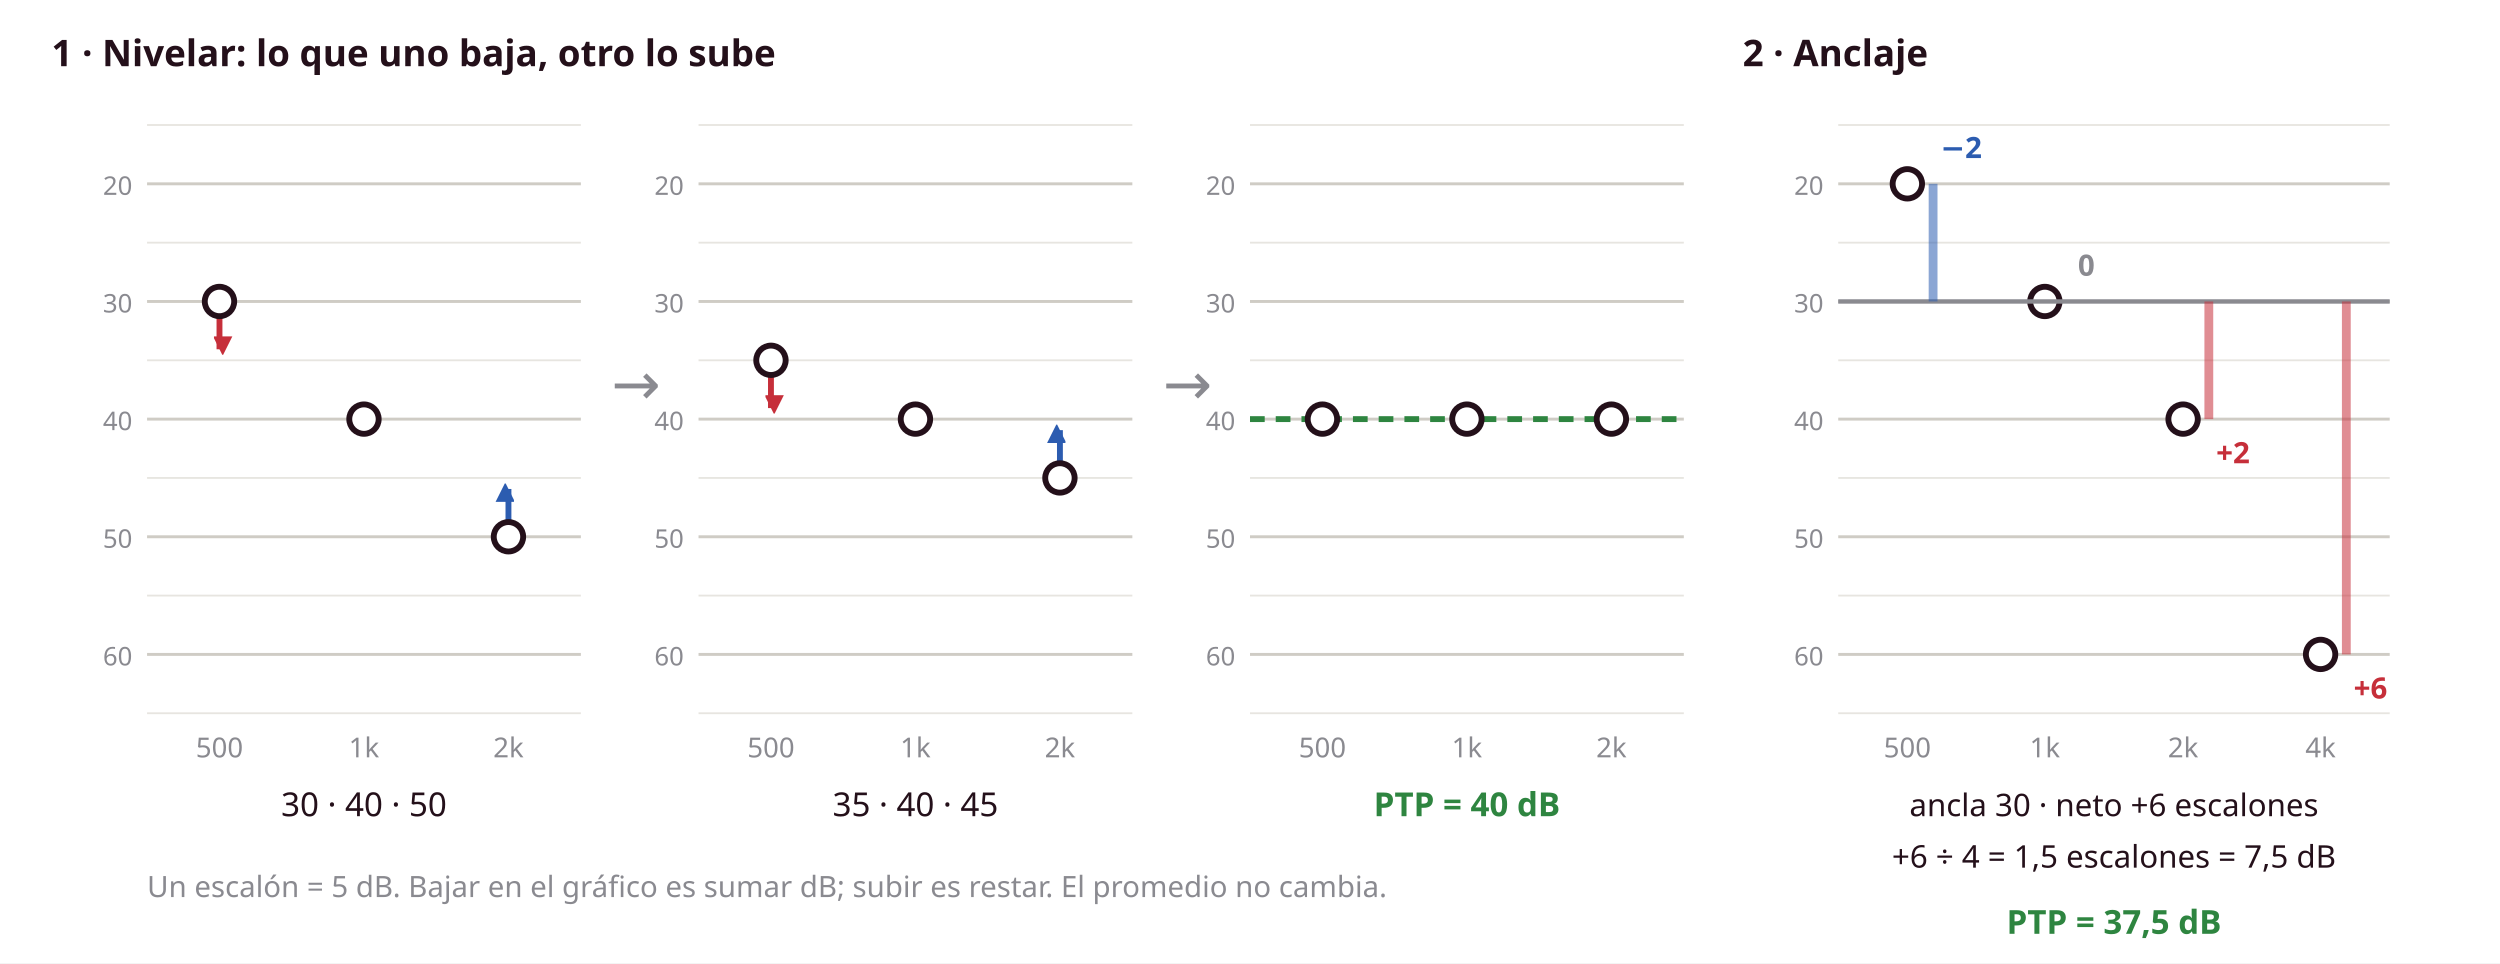
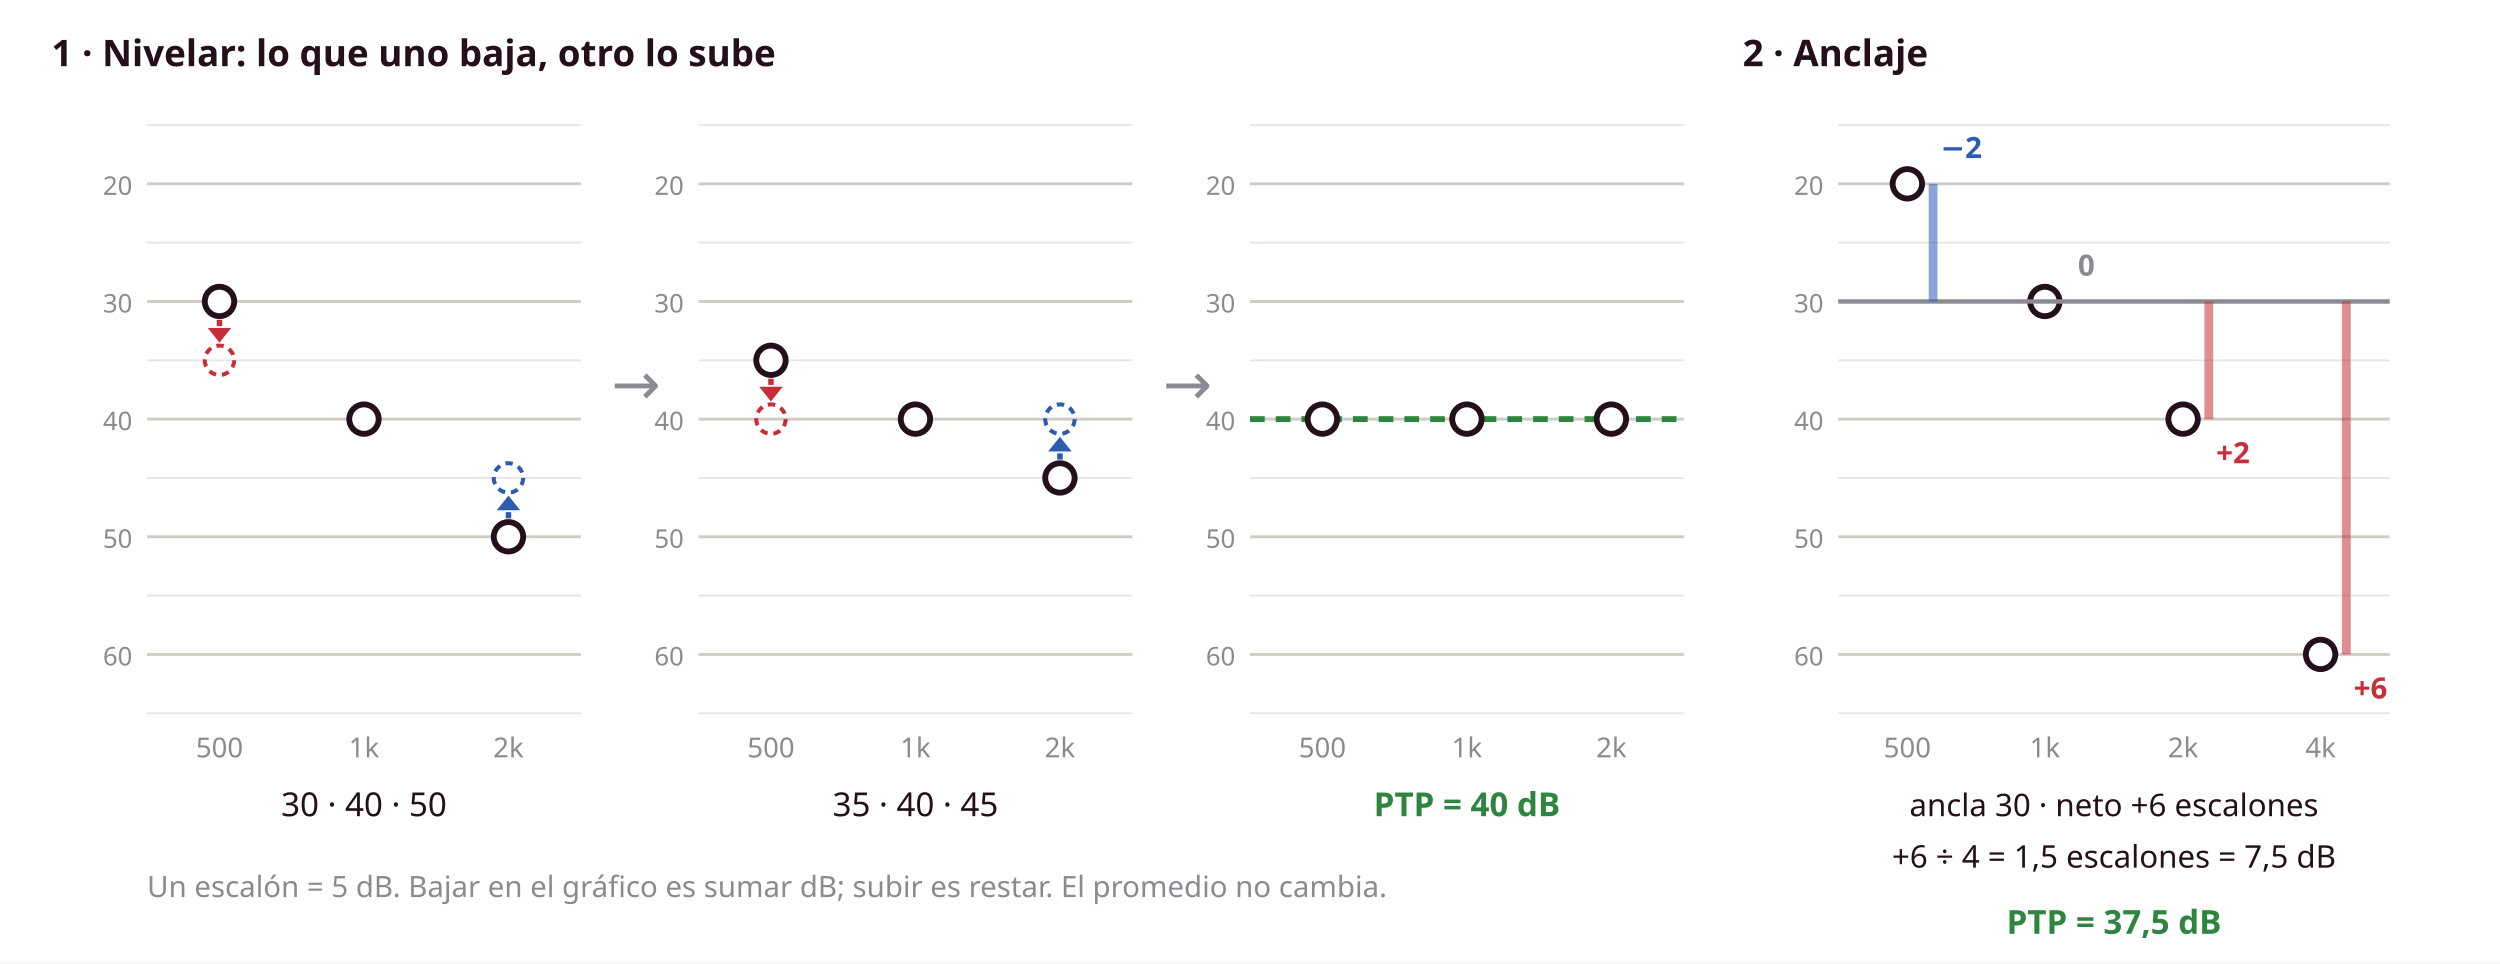
<svg xmlns="http://www.w3.org/2000/svg" viewBox="0 0 680 262" width="680" height="262">
-   <defs>
-     <marker id="punta-b" markerWidth="5" markerHeight="5" refX="3.5" refY="3.5" markerUnits="userSpaceOnUse" orient="auto">
-       <path d="M0,0 L7,3.5 L0,7 z" transform="scale(.75)" fill="#c62f3a" />
-     </marker>
-     <marker id="punta-s" markerWidth="5" markerHeight="5" refX="3.5" refY="3.5" markerUnits="userSpaceOnUse" orient="auto">
-       <path d="M0,0 L7,3.5 L0,7 z" transform="scale(.75)" fill="#2c5cb0" />
-     </marker>
-   </defs>
  <rect width="680" height="262" fill="#fff" />
  <text x="14.0" y="18.0" font-family="'Plus Jakarta Sans', sans-serif" font-size="10" fill="#24101a" text-anchor="start" font-weight="700">1 · Nivelar: lo que uno baja, otro lo sube</text>
  <line x1="40" y1="34.0" x2="158" y2="34.0" stroke="#e7e5e0" stroke-width="0.5" />
  <line x1="40" y1="50.0" x2="158" y2="50.0" stroke="#cfccc5" stroke-width="0.8" />
  <text x="36.0" y="53.0" font-family="'Plus Jakarta Sans', sans-serif" font-size="7" fill="#8a8a90" text-anchor="end" font-weight="400">20</text>
  <line x1="40" y1="66.0" x2="158" y2="66.0" stroke="#e7e5e0" stroke-width="0.5" />
  <line x1="40" y1="82.0" x2="158" y2="82.0" stroke="#cfccc5" stroke-width="0.8" />
  <text x="36.0" y="85.0" font-family="'Plus Jakarta Sans', sans-serif" font-size="7" fill="#8a8a90" text-anchor="end" font-weight="400">30</text>
  <line x1="40" y1="98.0" x2="158" y2="98.0" stroke="#e7e5e0" stroke-width="0.5" />
  <line x1="40" y1="114.0" x2="158" y2="114.0" stroke="#cfccc5" stroke-width="0.8" />
  <text x="36.0" y="117.0" font-family="'Plus Jakarta Sans', sans-serif" font-size="7" fill="#8a8a90" text-anchor="end" font-weight="400">40</text>
  <line x1="40" y1="130.0" x2="158" y2="130.0" stroke="#e7e5e0" stroke-width="0.5" />
  <line x1="40" y1="146.0" x2="158" y2="146.0" stroke="#cfccc5" stroke-width="0.8" />
  <text x="36.0" y="149.0" font-family="'Plus Jakarta Sans', sans-serif" font-size="7" fill="#8a8a90" text-anchor="end" font-weight="400">50</text>
  <line x1="40" y1="162.0" x2="158" y2="162.0" stroke="#e7e5e0" stroke-width="0.5" />
  <line x1="40" y1="178.0" x2="158" y2="178.0" stroke="#cfccc5" stroke-width="0.8" />
  <text x="36.0" y="181.0" font-family="'Plus Jakarta Sans', sans-serif" font-size="7" fill="#8a8a90" text-anchor="end" font-weight="400">60</text>
  <line x1="40" y1="194.0" x2="158" y2="194.0" stroke="#e7e5e0" stroke-width="0.5" />
-   <line x1="59.7" y1="86.0" x2="59.7" y2="95.0" stroke="#c62f3a" stroke-width="1.6" marker-end="url(#punta-b)" />
-   <line x1="138.3" y1="142.0" x2="138.3" y2="133.0" stroke="#2c5cb0" stroke-width="1.6" marker-end="url(#punta-s)" />
+   <circle cx="59.7" cy="98.0" r="4" fill="none" stroke="#c62f3a" stroke-width="1.1" stroke-dasharray="2 1.6" />
+   <line x1="59.7" y1="87.0" x2="59.7" y2="88.7" stroke="#c62f3a" stroke-width="1.5" />
+   <path d="M56.5,89.2 L62.9,89.2 L59.7,93.2 z" fill="#c62f3a" />
+   <circle cx="138.3" cy="130.0" r="4" fill="none" stroke="#2c5cb0" stroke-width="1.1" stroke-dasharray="2 1.6" />
+   <line x1="138.3" y1="141.0" x2="138.3" y2="139.3" stroke="#2c5cb0" stroke-width="1.5" />
+   <path d="M135.1,138.8 L141.5,138.8 L138.3,134.8 z" fill="#2c5cb0" />
  <circle cx="59.7" cy="82.0" r="4" fill="#fff" stroke="#24101a" stroke-width="1.6" />
  <circle cx="99.0" cy="114.0" r="4" fill="#fff" stroke="#24101a" stroke-width="1.6" />
  <circle cx="138.3" cy="146.0" r="4" fill="#fff" stroke="#24101a" stroke-width="1.6" />
  <text x="59.7" y="206.0" font-family="'Plus Jakarta Sans', sans-serif" font-size="7.5" fill="#8a8a90" text-anchor="middle" font-weight="400">500</text>
  <text x="99.0" y="206.0" font-family="'Plus Jakarta Sans', sans-serif" font-size="7.5" fill="#8a8a90" text-anchor="middle" font-weight="400">1k</text>
  <text x="138.3" y="206.0" font-family="'Plus Jakarta Sans', sans-serif" font-size="7.5" fill="#8a8a90" text-anchor="middle" font-weight="400">2k</text>
  <text x="99.0" y="222.0" font-family="'Plus Jakarta Sans', sans-serif" font-size="9" fill="#24101a" text-anchor="middle" font-weight="400">30 · 40 · 50</text>
  <text x="173.0" y="110.0" font-family="'Plus Jakarta Sans', sans-serif" font-size="16" fill="#8a8a90" text-anchor="middle" font-weight="400">→</text>
  <line x1="190" y1="34.0" x2="308" y2="34.0" stroke="#e7e5e0" stroke-width="0.5" />
  <line x1="190" y1="50.0" x2="308" y2="50.0" stroke="#cfccc5" stroke-width="0.8" />
  <text x="186.0" y="53.0" font-family="'Plus Jakarta Sans', sans-serif" font-size="7" fill="#8a8a90" text-anchor="end" font-weight="400">20</text>
  <line x1="190" y1="66.0" x2="308" y2="66.0" stroke="#e7e5e0" stroke-width="0.5" />
  <line x1="190" y1="82.0" x2="308" y2="82.0" stroke="#cfccc5" stroke-width="0.8" />
  <text x="186.0" y="85.0" font-family="'Plus Jakarta Sans', sans-serif" font-size="7" fill="#8a8a90" text-anchor="end" font-weight="400">30</text>
  <line x1="190" y1="98.0" x2="308" y2="98.0" stroke="#e7e5e0" stroke-width="0.5" />
  <line x1="190" y1="114.0" x2="308" y2="114.0" stroke="#cfccc5" stroke-width="0.8" />
  <text x="186.0" y="117.0" font-family="'Plus Jakarta Sans', sans-serif" font-size="7" fill="#8a8a90" text-anchor="end" font-weight="400">40</text>
  <line x1="190" y1="130.0" x2="308" y2="130.0" stroke="#e7e5e0" stroke-width="0.5" />
  <line x1="190" y1="146.0" x2="308" y2="146.0" stroke="#cfccc5" stroke-width="0.8" />
  <text x="186.0" y="149.0" font-family="'Plus Jakarta Sans', sans-serif" font-size="7" fill="#8a8a90" text-anchor="end" font-weight="400">50</text>
  <line x1="190" y1="162.0" x2="308" y2="162.0" stroke="#e7e5e0" stroke-width="0.5" />
  <line x1="190" y1="178.0" x2="308" y2="178.0" stroke="#cfccc5" stroke-width="0.8" />
  <text x="186.0" y="181.0" font-family="'Plus Jakarta Sans', sans-serif" font-size="7" fill="#8a8a90" text-anchor="end" font-weight="400">60</text>
  <line x1="190" y1="194.0" x2="308" y2="194.0" stroke="#e7e5e0" stroke-width="0.5" />
-   <line x1="209.7" y1="102.0" x2="209.7" y2="111.0" stroke="#c62f3a" stroke-width="1.6" marker-end="url(#punta-b)" />
-   <line x1="288.3" y1="126.0" x2="288.3" y2="117.0" stroke="#2c5cb0" stroke-width="1.6" marker-end="url(#punta-s)" />
+   <circle cx="209.7" cy="114.0" r="4" fill="none" stroke="#c62f3a" stroke-width="1.1" stroke-dasharray="2 1.6" />
+   <line x1="209.7" y1="103.0" x2="209.7" y2="104.7" stroke="#c62f3a" stroke-width="1.5" />
+   <path d="M206.5,105.2 L212.9,105.2 L209.7,109.2 z" fill="#c62f3a" />
+   <circle cx="288.3" cy="114.0" r="4" fill="none" stroke="#2c5cb0" stroke-width="1.1" stroke-dasharray="2 1.6" />
+   <line x1="288.3" y1="125.0" x2="288.3" y2="123.3" stroke="#2c5cb0" stroke-width="1.5" />
+   <path d="M285.1,122.8 L291.5,122.8 L288.3,118.8 z" fill="#2c5cb0" />
  <circle cx="209.7" cy="98.0" r="4" fill="#fff" stroke="#24101a" stroke-width="1.6" />
  <circle cx="249.0" cy="114.0" r="4" fill="#fff" stroke="#24101a" stroke-width="1.6" />
  <circle cx="288.3" cy="130.0" r="4" fill="#fff" stroke="#24101a" stroke-width="1.6" />
  <text x="209.7" y="206.0" font-family="'Plus Jakarta Sans', sans-serif" font-size="7.5" fill="#8a8a90" text-anchor="middle" font-weight="400">500</text>
  <text x="249.0" y="206.0" font-family="'Plus Jakarta Sans', sans-serif" font-size="7.5" fill="#8a8a90" text-anchor="middle" font-weight="400">1k</text>
  <text x="288.3" y="206.0" font-family="'Plus Jakarta Sans', sans-serif" font-size="7.5" fill="#8a8a90" text-anchor="middle" font-weight="400">2k</text>
  <text x="249.0" y="222.0" font-family="'Plus Jakarta Sans', sans-serif" font-size="9" fill="#24101a" text-anchor="middle" font-weight="400">35 · 40 · 45</text>
  <text x="323.0" y="110.0" font-family="'Plus Jakarta Sans', sans-serif" font-size="16" fill="#8a8a90" text-anchor="middle" font-weight="400">→</text>
  <line x1="340" y1="34.0" x2="458" y2="34.0" stroke="#e7e5e0" stroke-width="0.5" />
  <line x1="340" y1="50.0" x2="458" y2="50.0" stroke="#cfccc5" stroke-width="0.8" />
  <text x="336.0" y="53.0" font-family="'Plus Jakarta Sans', sans-serif" font-size="7" fill="#8a8a90" text-anchor="end" font-weight="400">20</text>
  <line x1="340" y1="66.0" x2="458" y2="66.0" stroke="#e7e5e0" stroke-width="0.5" />
  <line x1="340" y1="82.0" x2="458" y2="82.0" stroke="#cfccc5" stroke-width="0.8" />
  <text x="336.0" y="85.0" font-family="'Plus Jakarta Sans', sans-serif" font-size="7" fill="#8a8a90" text-anchor="end" font-weight="400">30</text>
  <line x1="340" y1="98.0" x2="458" y2="98.0" stroke="#e7e5e0" stroke-width="0.5" />
  <line x1="340" y1="114.0" x2="458" y2="114.0" stroke="#cfccc5" stroke-width="0.8" />
  <text x="336.0" y="117.0" font-family="'Plus Jakarta Sans', sans-serif" font-size="7" fill="#8a8a90" text-anchor="end" font-weight="400">40</text>
  <line x1="340" y1="130.0" x2="458" y2="130.0" stroke="#e7e5e0" stroke-width="0.5" />
  <line x1="340" y1="146.0" x2="458" y2="146.0" stroke="#cfccc5" stroke-width="0.8" />
  <text x="336.0" y="149.0" font-family="'Plus Jakarta Sans', sans-serif" font-size="7" fill="#8a8a90" text-anchor="end" font-weight="400">50</text>
  <line x1="340" y1="162.0" x2="458" y2="162.0" stroke="#e7e5e0" stroke-width="0.5" />
  <line x1="340" y1="178.0" x2="458" y2="178.0" stroke="#cfccc5" stroke-width="0.8" />
  <text x="336.0" y="181.0" font-family="'Plus Jakarta Sans', sans-serif" font-size="7" fill="#8a8a90" text-anchor="end" font-weight="400">60</text>
  <line x1="340" y1="194.0" x2="458" y2="194.0" stroke="#e7e5e0" stroke-width="0.5" />
  <line x1="340" y1="114.0" x2="458" y2="114.0" stroke="#2e8540" stroke-width="1.6" stroke-dasharray="4 3" />
  <circle cx="359.7" cy="114.0" r="4" fill="#fff" stroke="#24101a" stroke-width="1.6" />
  <circle cx="399.0" cy="114.0" r="4" fill="#fff" stroke="#24101a" stroke-width="1.6" />
  <circle cx="438.3" cy="114.0" r="4" fill="#fff" stroke="#24101a" stroke-width="1.6" />
  <text x="359.7" y="206.0" font-family="'Plus Jakarta Sans', sans-serif" font-size="7.5" fill="#8a8a90" text-anchor="middle" font-weight="400">500</text>
  <text x="399.0" y="206.0" font-family="'Plus Jakarta Sans', sans-serif" font-size="7.5" fill="#8a8a90" text-anchor="middle" font-weight="400">1k</text>
  <text x="438.3" y="206.0" font-family="'Plus Jakarta Sans', sans-serif" font-size="7.5" fill="#8a8a90" text-anchor="middle" font-weight="400">2k</text>
  <text x="399.0" y="222.0" font-family="'Plus Jakarta Sans', sans-serif" font-size="9" fill="#2e8540" text-anchor="middle" font-weight="700">PTP = 40 dB</text>
  <text x="40.0" y="244.0" font-family="'Plus Jakarta Sans', sans-serif" font-size="8" fill="#8a8a90" text-anchor="start" font-weight="400">Un escalón = 5 dB. Bajar en el gráfico es sumar dB; subir es restar. El promedio no cambia.</text>
  <text x="474.0" y="18.0" font-family="'Plus Jakarta Sans', sans-serif" font-size="10" fill="#24101a" text-anchor="start" font-weight="700">2 · Anclaje</text>
  <line x1="500" y1="34.0" x2="650" y2="34.0" stroke="#e7e5e0" stroke-width="0.5" />
  <line x1="500" y1="50.0" x2="650" y2="50.0" stroke="#cfccc5" stroke-width="0.8" />
  <text x="496.0" y="53.0" font-family="'Plus Jakarta Sans', sans-serif" font-size="7" fill="#8a8a90" text-anchor="end" font-weight="400">20</text>
  <line x1="500" y1="66.0" x2="650" y2="66.0" stroke="#e7e5e0" stroke-width="0.5" />
  <line x1="500" y1="82.0" x2="650" y2="82.0" stroke="#cfccc5" stroke-width="0.8" />
  <text x="496.0" y="85.0" font-family="'Plus Jakarta Sans', sans-serif" font-size="7" fill="#8a8a90" text-anchor="end" font-weight="400">30</text>
  <line x1="500" y1="98.0" x2="650" y2="98.0" stroke="#e7e5e0" stroke-width="0.5" />
  <line x1="500" y1="114.0" x2="650" y2="114.0" stroke="#cfccc5" stroke-width="0.8" />
  <text x="496.0" y="117.0" font-family="'Plus Jakarta Sans', sans-serif" font-size="7" fill="#8a8a90" text-anchor="end" font-weight="400">40</text>
  <line x1="500" y1="130.0" x2="650" y2="130.0" stroke="#e7e5e0" stroke-width="0.5" />
  <line x1="500" y1="146.0" x2="650" y2="146.0" stroke="#cfccc5" stroke-width="0.8" />
  <text x="496.0" y="149.0" font-family="'Plus Jakarta Sans', sans-serif" font-size="7" fill="#8a8a90" text-anchor="end" font-weight="400">50</text>
  <line x1="500" y1="162.0" x2="650" y2="162.0" stroke="#e7e5e0" stroke-width="0.5" />
  <line x1="500" y1="178.0" x2="650" y2="178.0" stroke="#cfccc5" stroke-width="0.8" />
  <text x="496.0" y="181.0" font-family="'Plus Jakarta Sans', sans-serif" font-size="7" fill="#8a8a90" text-anchor="end" font-weight="400">60</text>
  <line x1="500" y1="194.0" x2="650" y2="194.0" stroke="#e7e5e0" stroke-width="0.5" />
  <circle cx="518.8" cy="50.0" r="4" fill="#fff" stroke="#24101a" stroke-width="1.6" />
  <circle cx="556.2" cy="82.0" r="4" fill="#fff" stroke="#24101a" stroke-width="1.6" />
  <circle cx="593.8" cy="114.0" r="4" fill="#fff" stroke="#24101a" stroke-width="1.6" />
  <circle cx="631.2" cy="178.0" r="4" fill="#fff" stroke="#24101a" stroke-width="1.6" />
  <text x="518.8" y="206.0" font-family="'Plus Jakarta Sans', sans-serif" font-size="7.5" fill="#8a8a90" text-anchor="middle" font-weight="400">500</text>
  <text x="556.2" y="206.0" font-family="'Plus Jakarta Sans', sans-serif" font-size="7.5" fill="#8a8a90" text-anchor="middle" font-weight="400">1k</text>
  <text x="593.8" y="206.0" font-family="'Plus Jakarta Sans', sans-serif" font-size="7.5" fill="#8a8a90" text-anchor="middle" font-weight="400">2k</text>
  <text x="631.2" y="206.0" font-family="'Plus Jakarta Sans', sans-serif" font-size="7.5" fill="#8a8a90" text-anchor="middle" font-weight="400">4k</text>
  <line x1="500" y1="82.0" x2="650" y2="82.0" stroke="#8a8a90" stroke-width="1.2" />
  <line x1="525.8" y1="82.0" x2="525.8" y2="50.0" stroke="#2c5cb0" stroke-width="2.4" opacity=".55" />
  <text x="527.8" y="43.0" font-family="'Plus Jakarta Sans', sans-serif" font-size="8" fill="#2c5cb0" text-anchor="start" font-weight="700">−2</text>
  <text x="565.2" y="75.0" font-family="'Plus Jakarta Sans', sans-serif" font-size="8" fill="#8a8a90" text-anchor="start" font-weight="700">0</text>
  <line x1="600.8" y1="82.0" x2="600.8" y2="114.0" stroke="#c62f3a" stroke-width="2.4" opacity=".55" />
  <text x="602.8" y="126.0" font-family="'Plus Jakarta Sans', sans-serif" font-size="8" fill="#c62f3a" text-anchor="start" font-weight="700">+2</text>
  <line x1="638.2" y1="82.0" x2="638.2" y2="178.0" stroke="#c62f3a" stroke-width="2.4" opacity=".55" />
  <text x="640.2" y="190.0" font-family="'Plus Jakarta Sans', sans-serif" font-size="8" fill="#c62f3a" text-anchor="start" font-weight="700">+6</text>
  <text x="575.0" y="222.0" font-family="'Plus Jakarta Sans', sans-serif" font-size="8.5" fill="#24101a" text-anchor="middle" font-weight="400">ancla 30 · neto +6 escalones</text>
  <text x="575.0" y="236.0" font-family="'Plus Jakarta Sans', sans-serif" font-size="8.5" fill="#24101a" text-anchor="middle" font-weight="400">+6 ÷ 4 = 1,5 escalones = 7,5 dB</text>
  <text x="575.0" y="254.0" font-family="'Plus Jakarta Sans', sans-serif" font-size="9" fill="#2e8540" text-anchor="middle" font-weight="700">PTP = 37,5 dB</text>
</svg>
